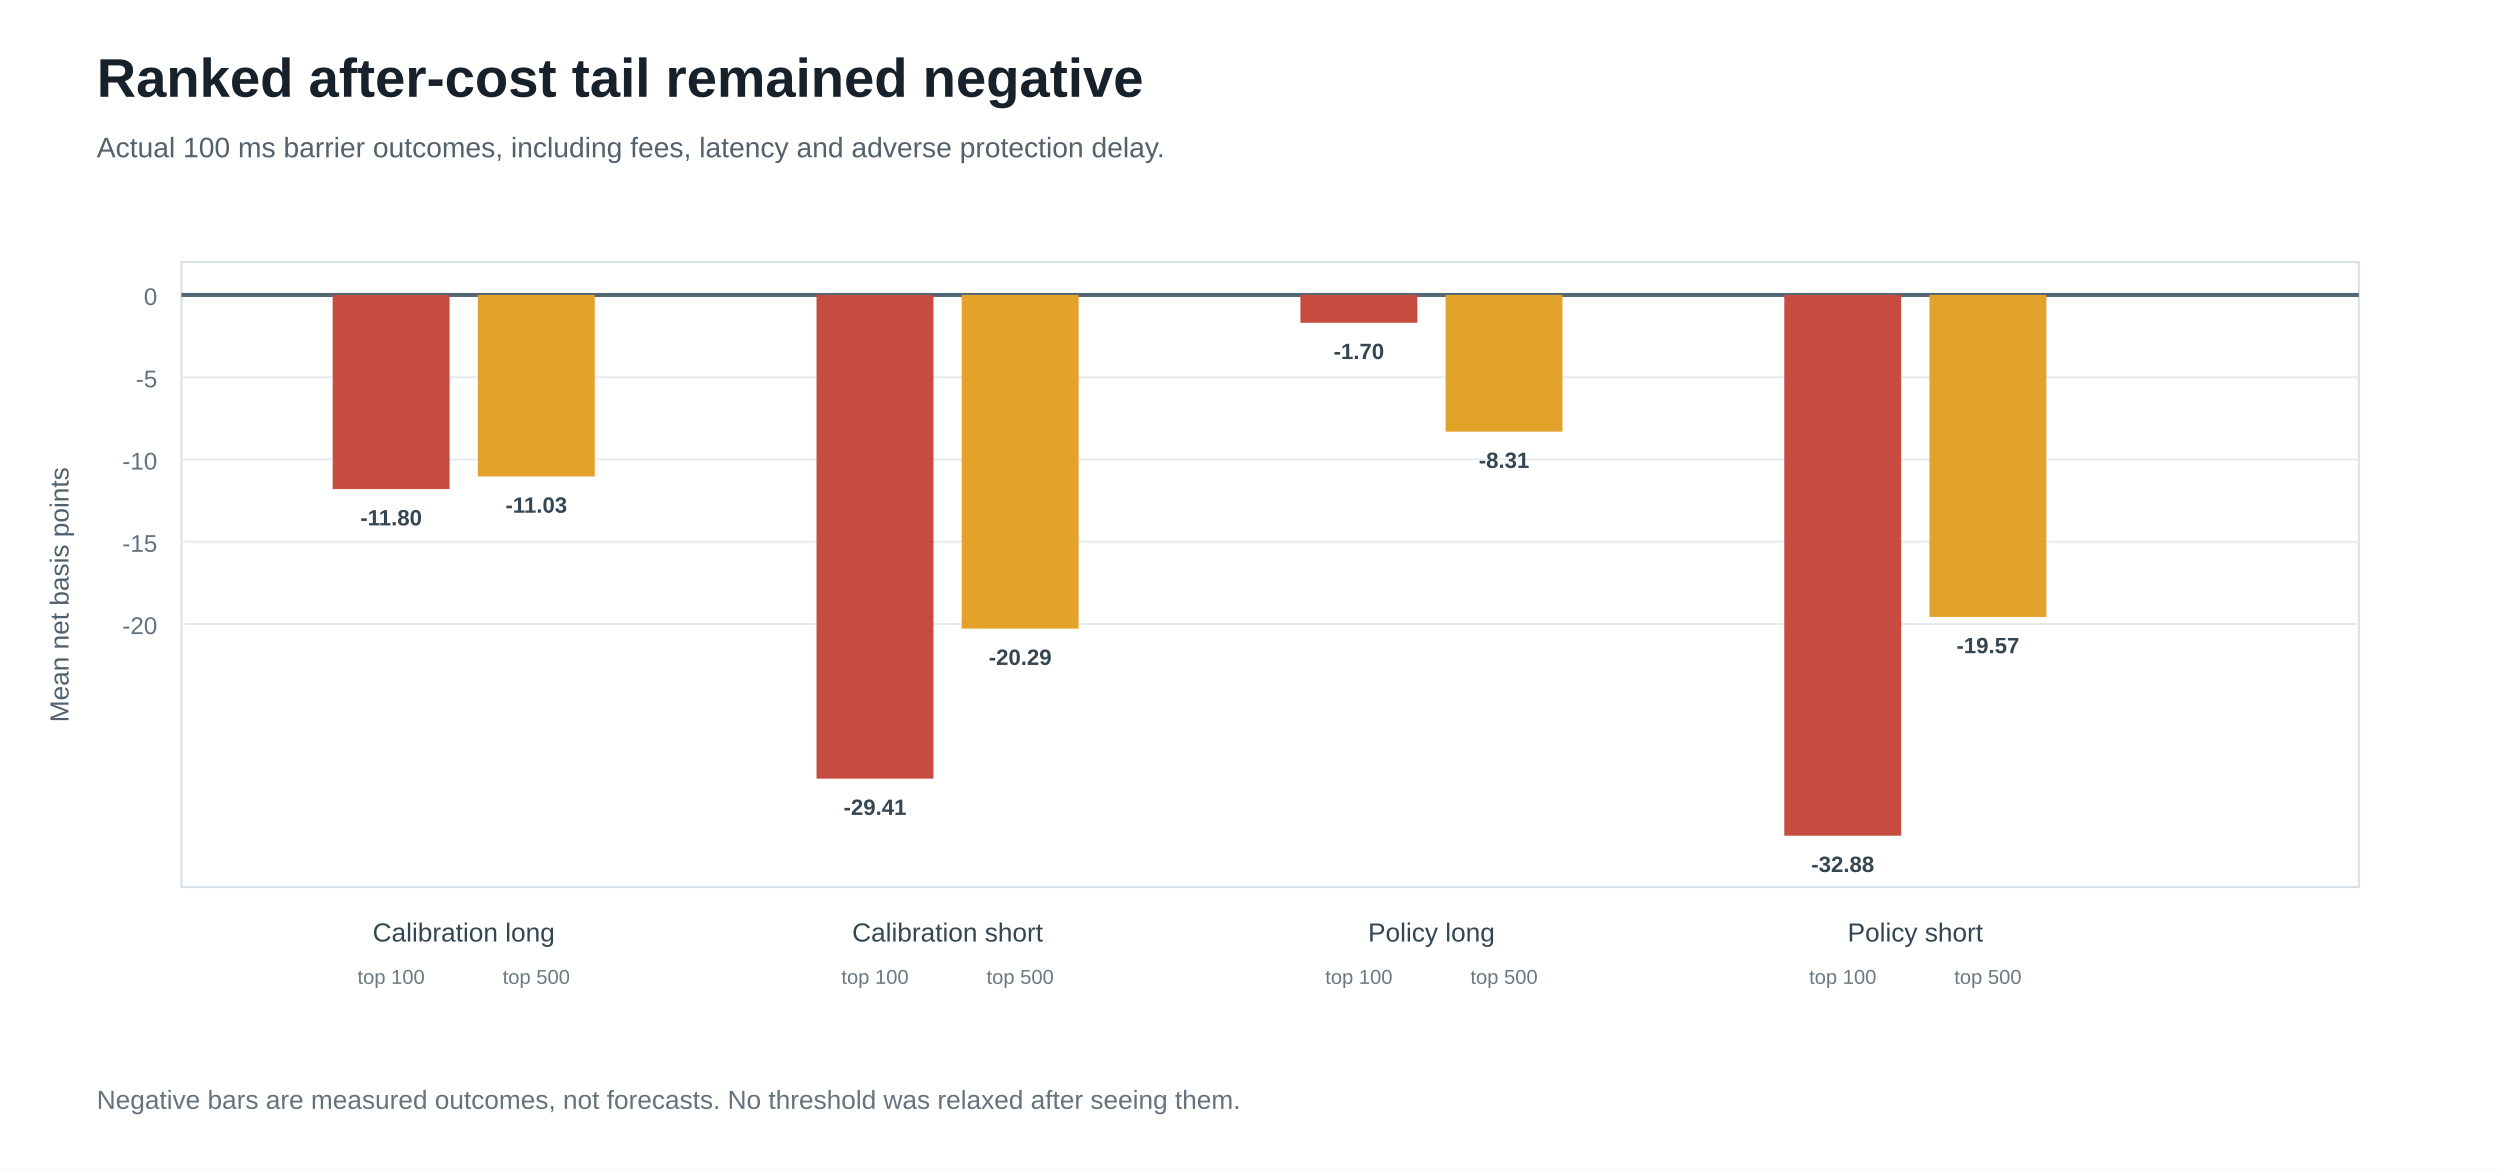
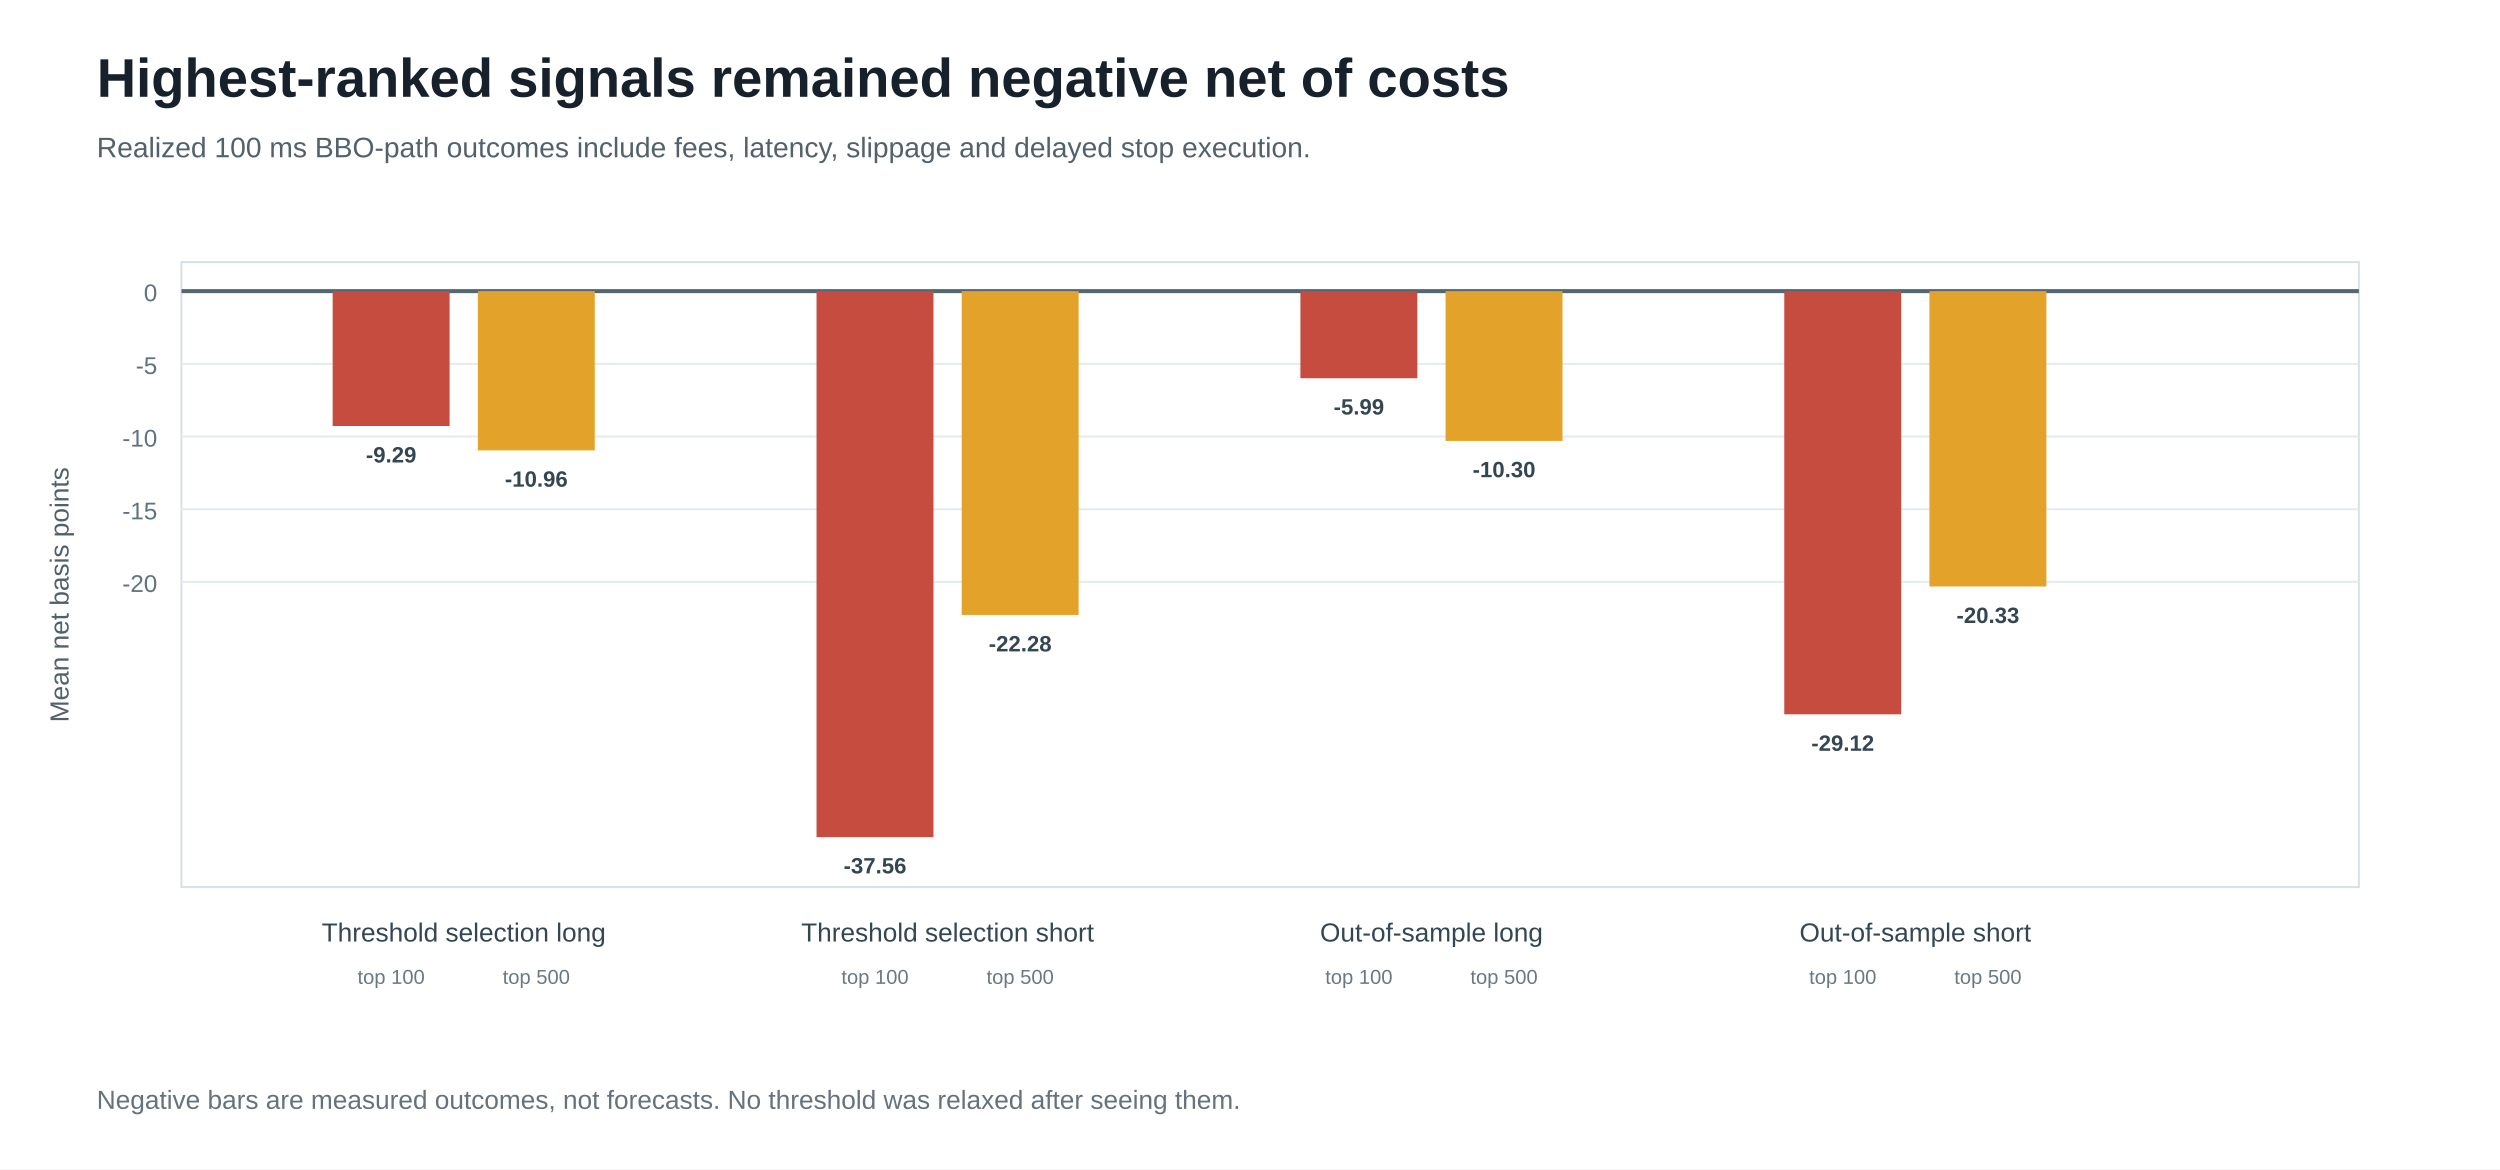
<svg xmlns="http://www.w3.org/2000/svg" width="1240" height="580" viewBox="0 0 1240 580" role="img" aria-labelledby="title desc">
  <rect width="100%" height="100%" fill="#ffffff" />
-   <text x="48" y="48" font-family="Segoe UI, Arial, sans-serif" font-size="27" font-weight="700" fill="#17212b">Ranked after-cost tail remained negative</text>
-   <text x="48" y="78" font-family="Segoe UI, Arial, sans-serif" font-size="14" fill="#53616d">Actual 100 ms barrier outcomes, including fees, latency and adverse protection delay.</text>
+   <text x="48" y="48" font-family="Segoe UI, Arial, sans-serif" font-size="27" font-weight="700" fill="#17212b">Highest-ranked signals remained negative net of costs</text>
+   <text x="48" y="78" font-family="Segoe UI, Arial, sans-serif" font-size="14" fill="#53616d">Realized 100 ms BBO-path outcomes include fees, latency, slippage and delayed stop execution.</text>
  <rect x="90" y="130" width="1080" height="310" fill="#ffffff" stroke="#d8e0e7" />
-   <line x1="90" y1="309.5" x2="1170" y2="309.5" stroke="#e6ebef" stroke-width="1" />
-   <text x="78" y="314.5" text-anchor="end" font-family="Segoe UI, Arial, sans-serif" font-size="12" fill="#60717f">-20</text>
-   <line x1="90" y1="268.7" x2="1170" y2="268.7" stroke="#e6ebef" stroke-width="1" />
-   <text x="78" y="273.7" text-anchor="end" font-family="Segoe UI, Arial, sans-serif" font-size="12" fill="#60717f">-15</text>
-   <line x1="90" y1="227.9" x2="1170" y2="227.9" stroke="#e6ebef" stroke-width="1" />
-   <text x="78" y="232.9" text-anchor="end" font-family="Segoe UI, Arial, sans-serif" font-size="12" fill="#60717f">-10</text>
-   <line x1="90" y1="187.1" x2="1170" y2="187.1" stroke="#e6ebef" stroke-width="1" />
-   <text x="78" y="192.1" text-anchor="end" font-family="Segoe UI, Arial, sans-serif" font-size="12" fill="#60717f">-5</text>
-   <line x1="90" y1="146.3" x2="1170" y2="146.3" stroke="#536674" stroke-width="2" />
-   <text x="78" y="151.3" text-anchor="end" font-family="Segoe UI, Arial, sans-serif" font-size="12" fill="#60717f">0</text>
-   <rect x="165.0" y="146.3" width="58" height="96.3" fill="#c64c3f" />
-   <text x="194.0" y="260.6" text-anchor="middle" font-family="Segoe UI, Arial, sans-serif" font-size="11" font-weight="700" fill="#344652">-11.80</text>
+   <line x1="90" y1="288.6" x2="1170" y2="288.6" stroke="#e6ebef" stroke-width="1" />
+   <text x="78" y="293.6" text-anchor="end" font-family="Segoe UI, Arial, sans-serif" font-size="12" fill="#60717f">-20</text>
+   <line x1="90" y1="252.6" x2="1170" y2="252.6" stroke="#e6ebef" stroke-width="1" />
+   <text x="78" y="257.6" text-anchor="end" font-family="Segoe UI, Arial, sans-serif" font-size="12" fill="#60717f">-15</text>
+   <line x1="90" y1="216.5" x2="1170" y2="216.5" stroke="#e6ebef" stroke-width="1" />
+   <text x="78" y="221.5" text-anchor="end" font-family="Segoe UI, Arial, sans-serif" font-size="12" fill="#60717f">-10</text>
+   <line x1="90" y1="180.5" x2="1170" y2="180.5" stroke="#e6ebef" stroke-width="1" />
+   <text x="78" y="185.5" text-anchor="end" font-family="Segoe UI, Arial, sans-serif" font-size="12" fill="#60717f">-5</text>
+   <line x1="90" y1="144.4" x2="1170" y2="144.4" stroke="#536674" stroke-width="2" />
+   <text x="78" y="149.4" text-anchor="end" font-family="Segoe UI, Arial, sans-serif" font-size="12" fill="#60717f">0</text>
+   <rect x="165.0" y="144.4" width="58" height="66.9" fill="#c64c3f" />
+   <text x="194.0" y="229.4" text-anchor="middle" font-family="Segoe UI, Arial, sans-serif" font-size="11" font-weight="700" fill="#344652">-9.29</text>
  <text x="194.0" y="488" text-anchor="middle" font-family="Segoe UI, Arial, sans-serif" font-size="10" fill="#6b7882">top 100</text>
-   <rect x="237.0" y="146.3" width="58" height="90.0" fill="#e3a229" />
-   <text x="266.0" y="254.3" text-anchor="middle" font-family="Segoe UI, Arial, sans-serif" font-size="11" font-weight="700" fill="#344652">-11.03</text>
+   <rect x="237.0" y="144.4" width="58" height="79.0" fill="#e3a229" />
+   <text x="266.0" y="241.4" text-anchor="middle" font-family="Segoe UI, Arial, sans-serif" font-size="11" font-weight="700" fill="#344652">-10.96</text>
  <text x="266.0" y="488" text-anchor="middle" font-family="Segoe UI, Arial, sans-serif" font-size="10" fill="#6b7882">top 500</text>
-   <text x="230.0" y="467" text-anchor="middle" font-family="Segoe UI, Arial, sans-serif" font-size="13" fill="#334653">Calibration long</text>
-   <rect x="405.0" y="146.3" width="58" height="239.9" fill="#c64c3f" />
-   <text x="434.0" y="404.2" text-anchor="middle" font-family="Segoe UI, Arial, sans-serif" font-size="11" font-weight="700" fill="#344652">-29.41</text>
+   <text x="230.0" y="467" text-anchor="middle" font-family="Segoe UI, Arial, sans-serif" font-size="13" fill="#334653">Threshold selection long</text>
+   <rect x="405.0" y="144.4" width="58" height="270.8" fill="#c64c3f" />
+   <text x="434.0" y="433.2" text-anchor="middle" font-family="Segoe UI, Arial, sans-serif" font-size="11" font-weight="700" fill="#344652">-37.56</text>
  <text x="434.0" y="488" text-anchor="middle" font-family="Segoe UI, Arial, sans-serif" font-size="10" fill="#6b7882">top 100</text>
-   <rect x="477.0" y="146.3" width="58" height="165.5" fill="#e3a229" />
-   <text x="506.0" y="329.8" text-anchor="middle" font-family="Segoe UI, Arial, sans-serif" font-size="11" font-weight="700" fill="#344652">-20.29</text>
+   <rect x="477.0" y="144.4" width="58" height="160.6" fill="#e3a229" />
+   <text x="506.0" y="323.1" text-anchor="middle" font-family="Segoe UI, Arial, sans-serif" font-size="11" font-weight="700" fill="#344652">-22.28</text>
  <text x="506.0" y="488" text-anchor="middle" font-family="Segoe UI, Arial, sans-serif" font-size="10" fill="#6b7882">top 500</text>
-   <text x="470.0" y="467" text-anchor="middle" font-family="Segoe UI, Arial, sans-serif" font-size="13" fill="#334653">Calibration short</text>
-   <rect x="645.0" y="146.3" width="58" height="13.8" fill="#c64c3f" />
-   <text x="674.0" y="178.1" text-anchor="middle" font-family="Segoe UI, Arial, sans-serif" font-size="11" font-weight="700" fill="#344652">-1.70</text>
+   <text x="470.0" y="467" text-anchor="middle" font-family="Segoe UI, Arial, sans-serif" font-size="13" fill="#334653">Threshold selection short</text>
+   <rect x="645.0" y="144.4" width="58" height="43.2" fill="#c64c3f" />
+   <text x="674.0" y="205.6" text-anchor="middle" font-family="Segoe UI, Arial, sans-serif" font-size="11" font-weight="700" fill="#344652">-5.99</text>
  <text x="674.0" y="488" text-anchor="middle" font-family="Segoe UI, Arial, sans-serif" font-size="10" fill="#6b7882">top 100</text>
-   <rect x="717.0" y="146.3" width="58" height="67.8" fill="#e3a229" />
-   <text x="746.0" y="232.1" text-anchor="middle" font-family="Segoe UI, Arial, sans-serif" font-size="11" font-weight="700" fill="#344652">-8.31</text>
+   <rect x="717.0" y="144.4" width="58" height="74.3" fill="#e3a229" />
+   <text x="746.0" y="236.7" text-anchor="middle" font-family="Segoe UI, Arial, sans-serif" font-size="11" font-weight="700" fill="#344652">-10.30</text>
  <text x="746.0" y="488" text-anchor="middle" font-family="Segoe UI, Arial, sans-serif" font-size="10" fill="#6b7882">top 500</text>
-   <text x="710.0" y="467" text-anchor="middle" font-family="Segoe UI, Arial, sans-serif" font-size="13" fill="#334653">Policy long</text>
-   <rect x="885.0" y="146.3" width="58" height="268.2" fill="#c64c3f" />
-   <text x="914.0" y="432.5" text-anchor="middle" font-family="Segoe UI, Arial, sans-serif" font-size="11" font-weight="700" fill="#344652">-32.88</text>
+   <text x="710.0" y="467" text-anchor="middle" font-family="Segoe UI, Arial, sans-serif" font-size="13" fill="#334653">Out-of-sample long</text>
+   <rect x="885.0" y="144.4" width="58" height="209.9" fill="#c64c3f" />
+   <text x="914.0" y="372.4" text-anchor="middle" font-family="Segoe UI, Arial, sans-serif" font-size="11" font-weight="700" fill="#344652">-29.12</text>
  <text x="914.0" y="488" text-anchor="middle" font-family="Segoe UI, Arial, sans-serif" font-size="10" fill="#6b7882">top 100</text>
-   <rect x="957.0" y="146.3" width="58" height="159.7" fill="#e3a229" />
-   <text x="986.0" y="324.0" text-anchor="middle" font-family="Segoe UI, Arial, sans-serif" font-size="11" font-weight="700" fill="#344652">-19.57</text>
+   <rect x="957.0" y="144.4" width="58" height="146.5" fill="#e3a229" />
+   <text x="986.0" y="309.0" text-anchor="middle" font-family="Segoe UI, Arial, sans-serif" font-size="11" font-weight="700" fill="#344652">-20.33</text>
  <text x="986.0" y="488" text-anchor="middle" font-family="Segoe UI, Arial, sans-serif" font-size="10" fill="#6b7882">top 500</text>
-   <text x="950.0" y="467" text-anchor="middle" font-family="Segoe UI, Arial, sans-serif" font-size="13" fill="#334653">Policy short</text>
+   <text x="950.0" y="467" text-anchor="middle" font-family="Segoe UI, Arial, sans-serif" font-size="13" fill="#334653">Out-of-sample short</text>
  <text x="34" y="295" transform="rotate(-90 34 295)" text-anchor="middle" font-family="Segoe UI, Arial, sans-serif" font-size="13" fill="#51606d">Mean net basis points</text>
  <text x="48" y="550" font-family="Segoe UI, Arial, sans-serif" font-size="13" fill="#65727d">Negative bars are measured outcomes, not forecasts. No threshold was relaxed after seeing them.</text>
</svg>
